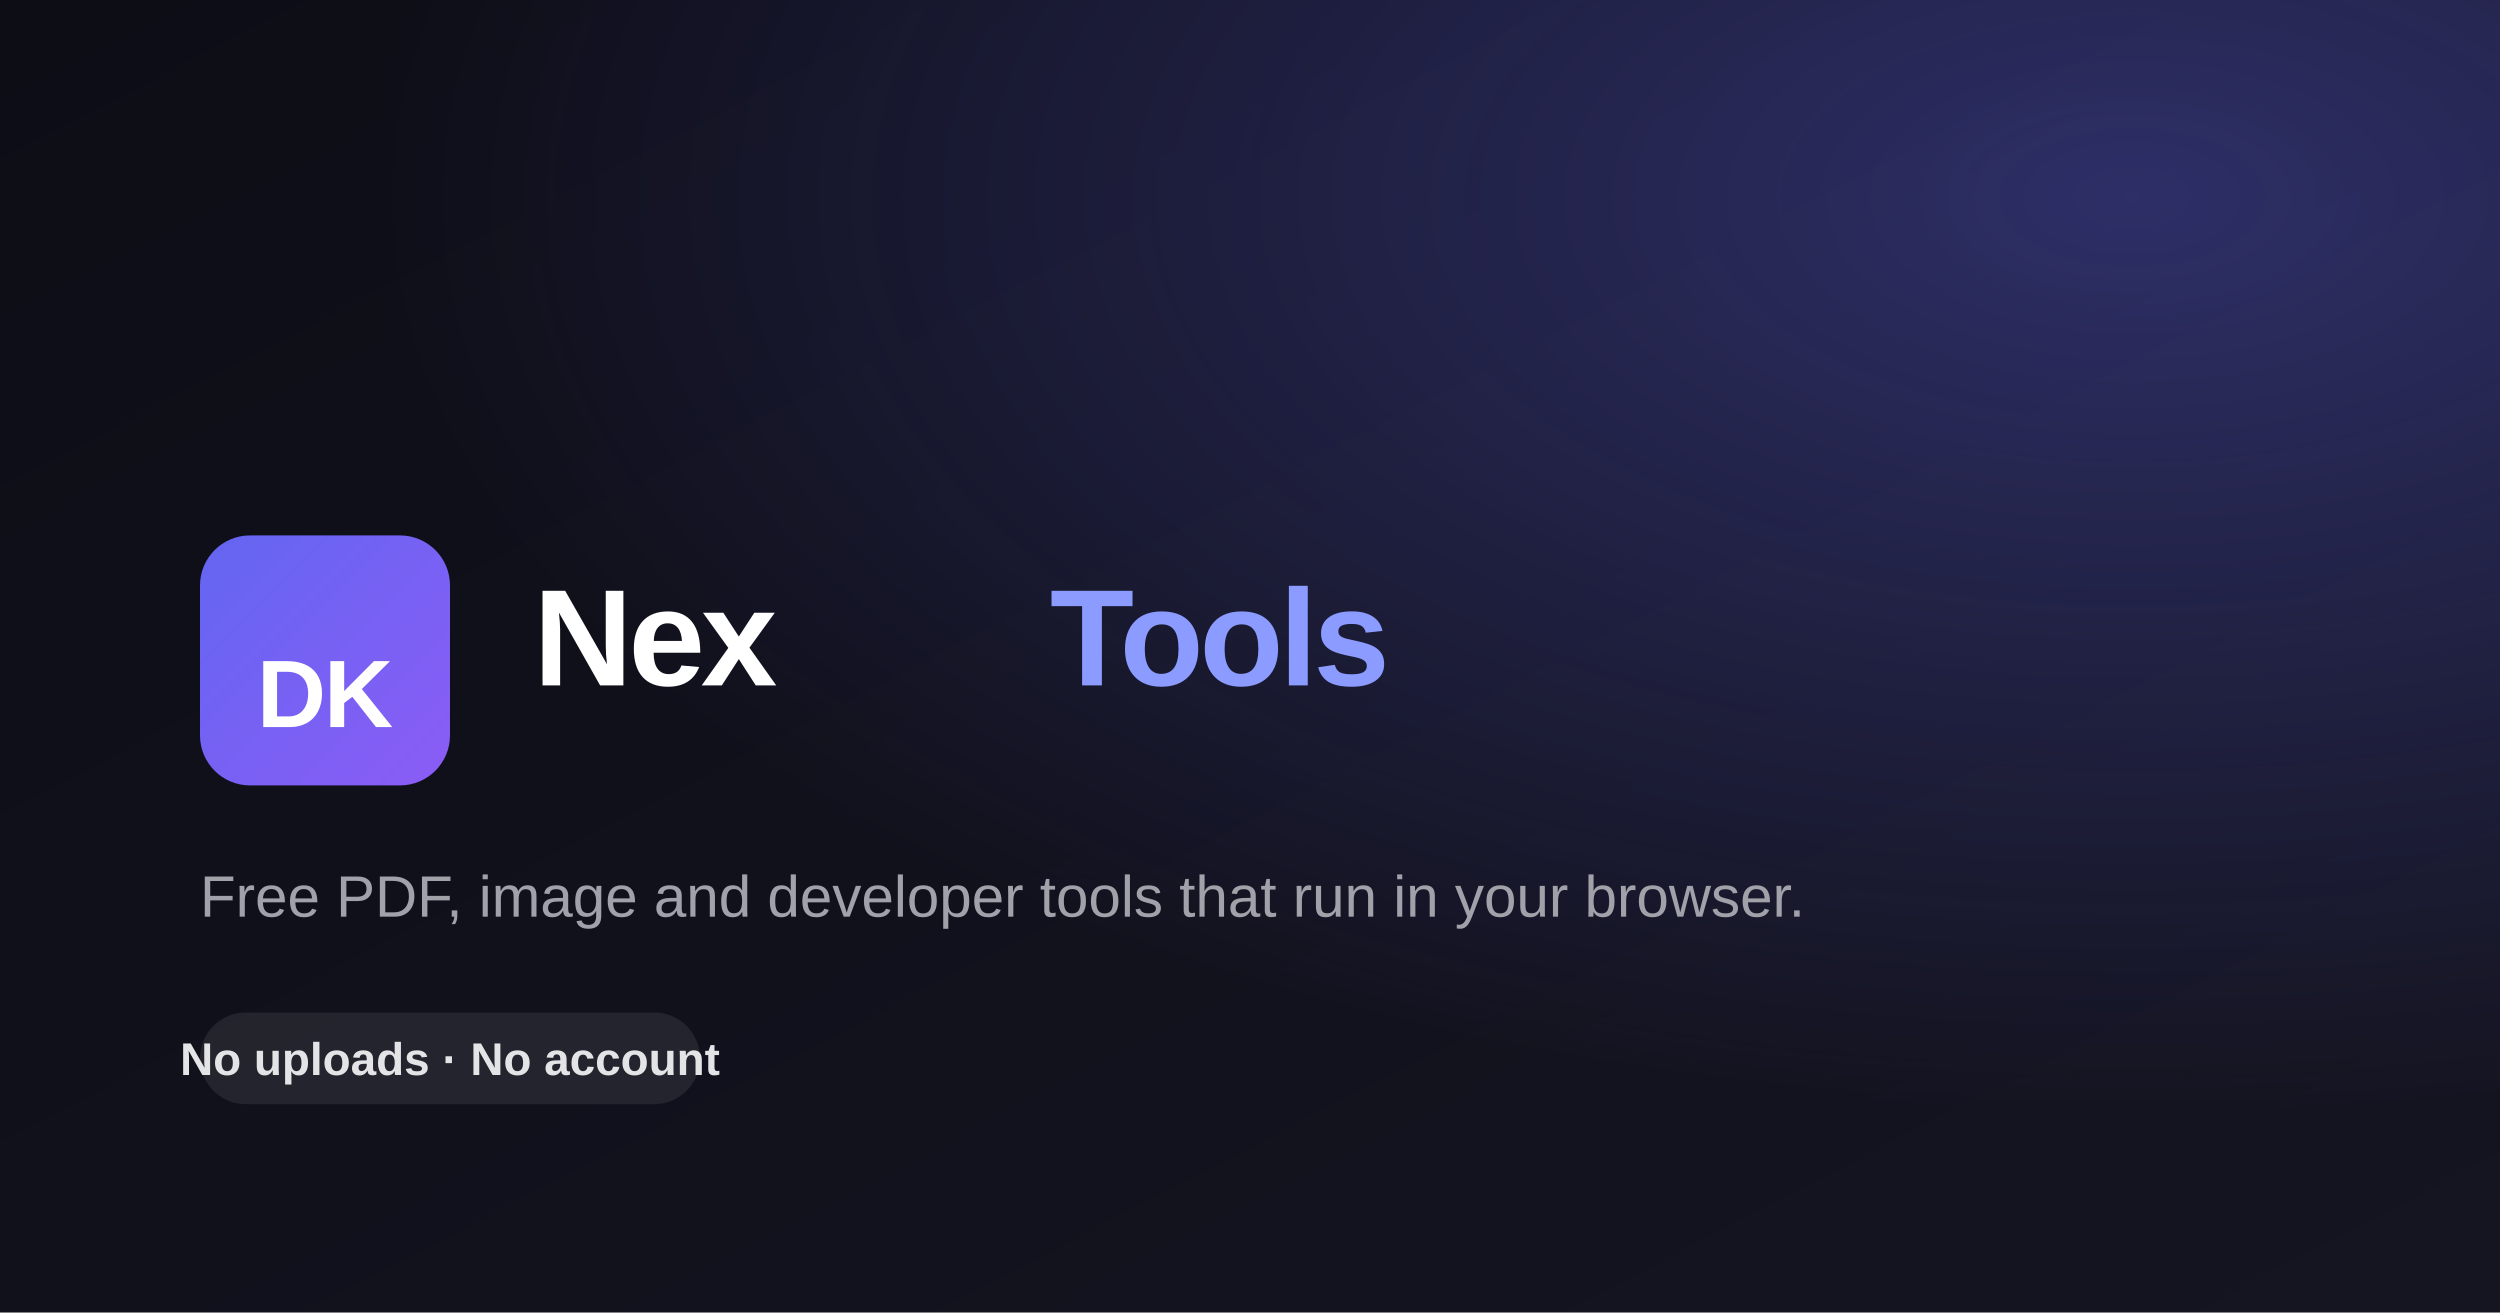
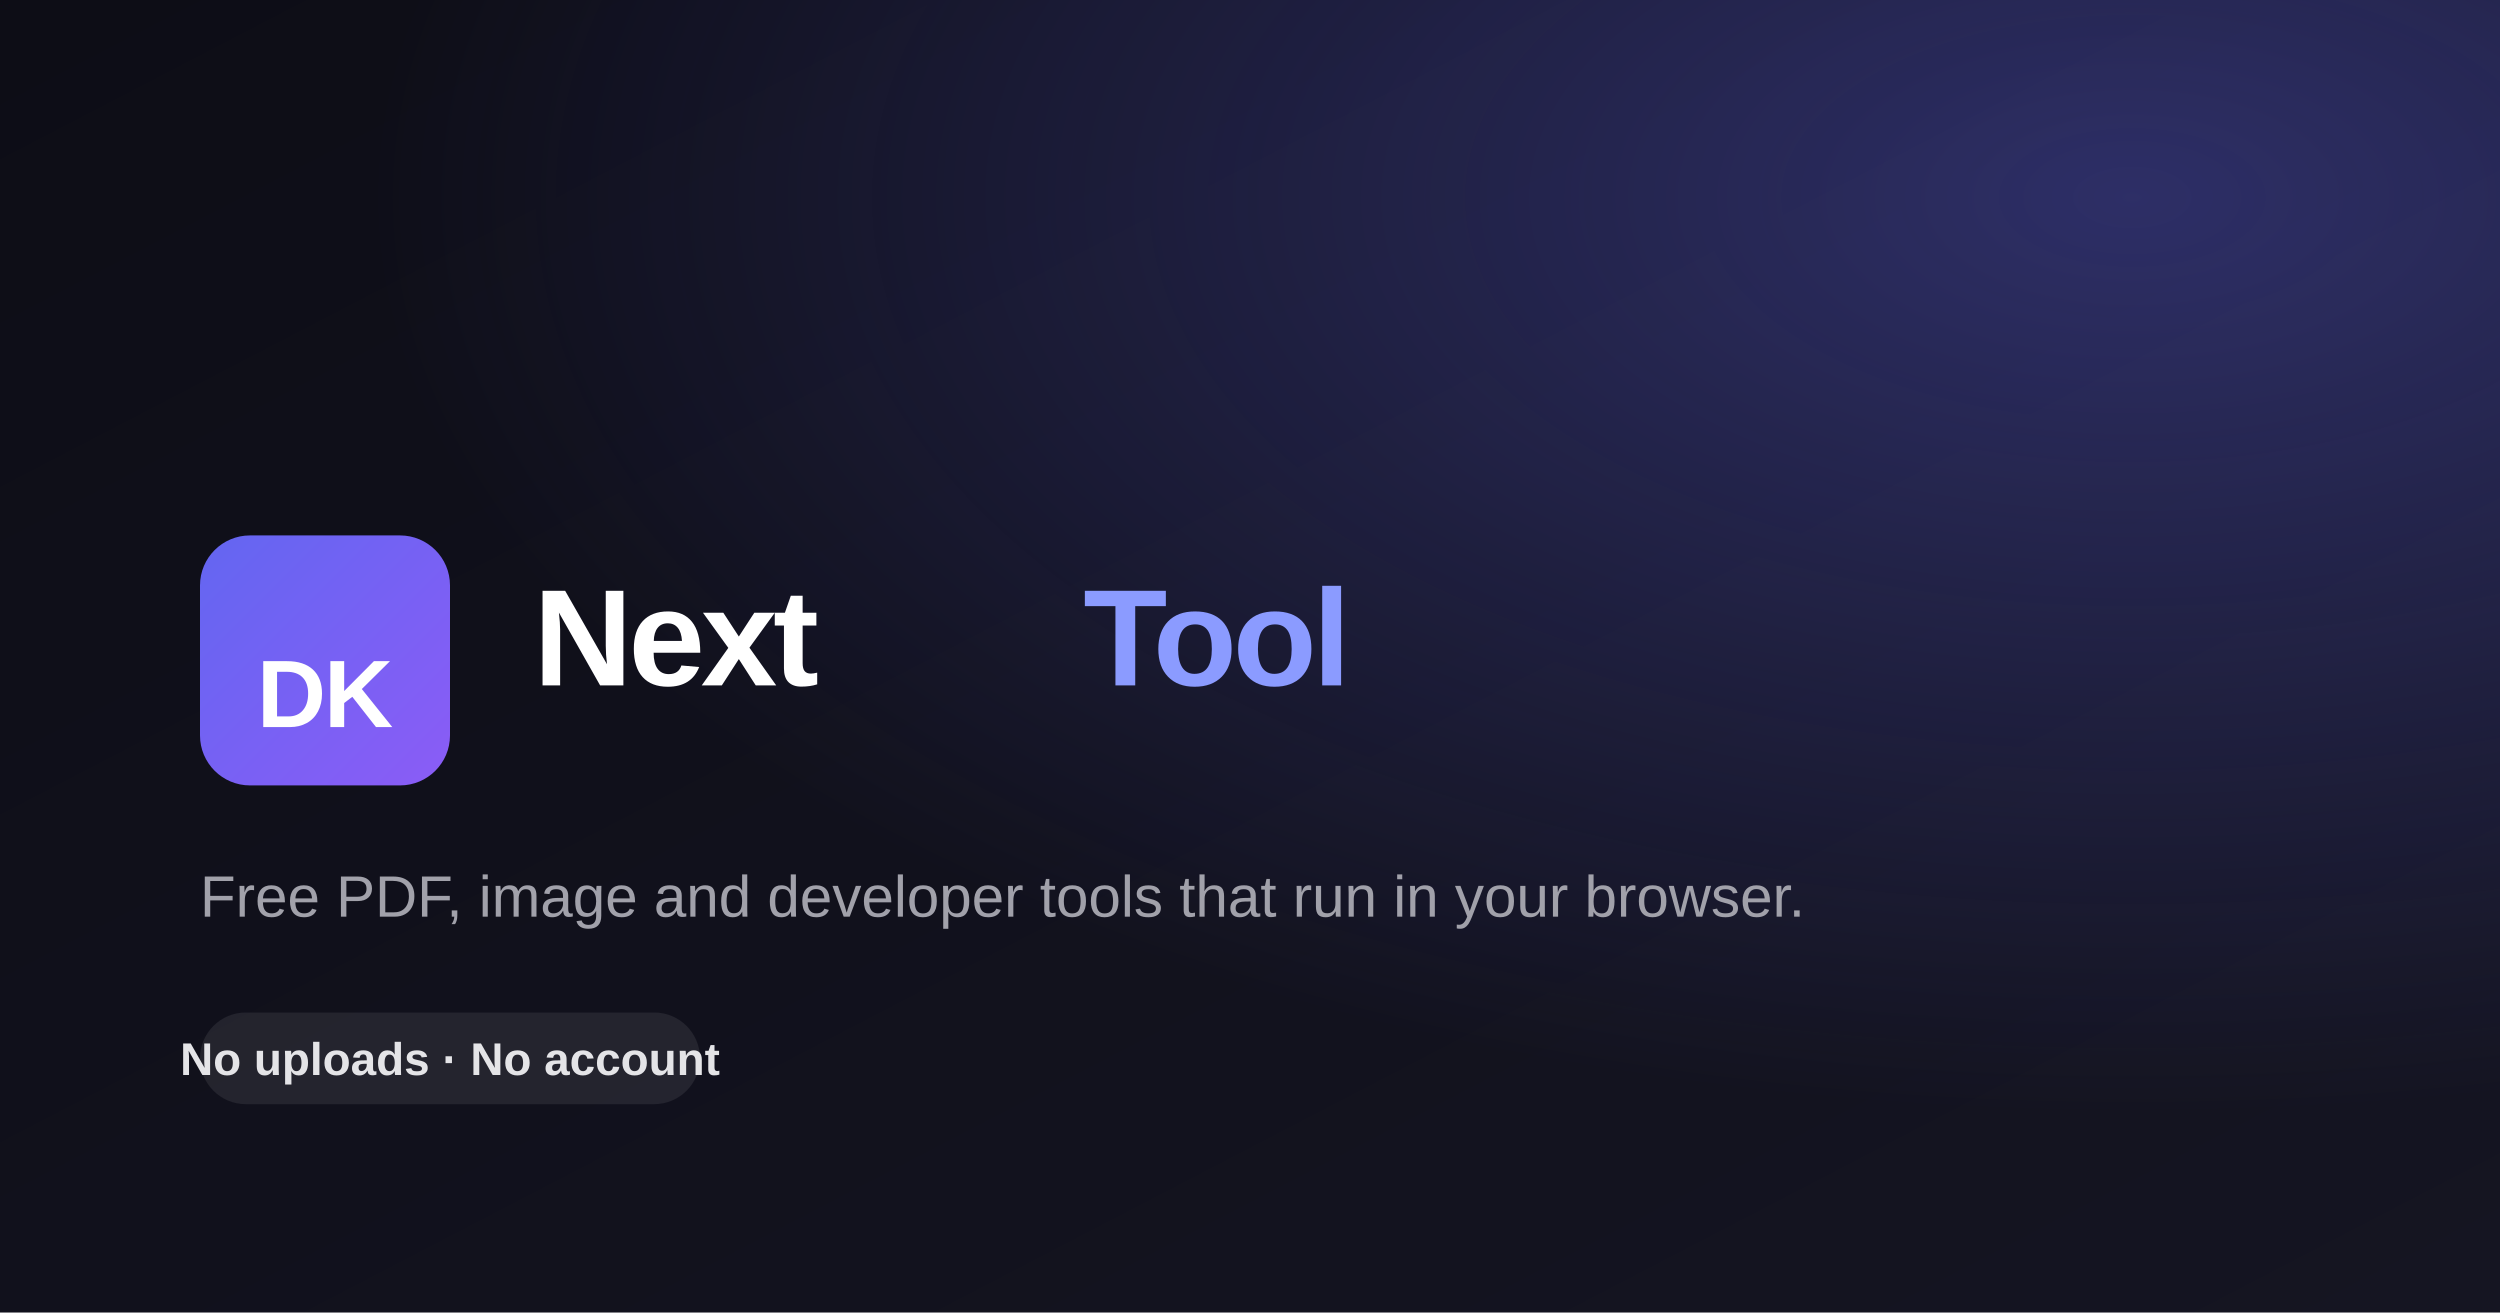
<svg xmlns="http://www.w3.org/2000/svg" viewBox="0 0 1200 630">
  <defs>
    <linearGradient id="bg" x1="0" y1="0" x2="1" y2="1">
      <stop offset="0" stop-color="#0d0d16" />
      <stop offset="1" stop-color="#151522" />
    </linearGradient>
    <radialGradient id="glow" cx="0.85" cy="0.15" r="0.7">
      <stop offset="0" stop-color="#6366f1" stop-opacity="0.35" />
      <stop offset="1" stop-color="#6366f1" stop-opacity="0" />
    </radialGradient>
    <linearGradient id="brand" x1="0" y1="0" x2="1" y2="1">
      <stop offset="0" stop-color="#6366f1" />
      <stop offset="1" stop-color="#8b5cf6" />
    </linearGradient>
  </defs>
  <rect width="1200" height="630" fill="url(#bg)" />
  <rect width="1200" height="630" fill="url(#glow)" />
  <g transform="translate(96, 265)">
    <rect x="0" y="-8" width="120" height="120" rx="24" fill="url(#brand)" />
    <text x="60" y="84" font-family="Arial, Helvetica, sans-serif" font-size="46" font-weight="900" fill="#ffffff" text-anchor="middle" letter-spacing="-1">DK</text>
-     <text x="160" y="64" font-family="Arial, Helvetica, sans-serif" font-size="66" font-weight="700" fill="#ffffff" letter-spacing="-2">Nex</text>
-     <text x="408" y="64" font-family="Arial, Helvetica, sans-serif" font-size="66" font-weight="700" fill="#8b9bff" letter-spacing="-2">Tools</text>
+     <text x="160" y="64" font-family="Arial, Helvetica, sans-serif" font-size="66" font-weight="700" fill="#ffffff" letter-spacing="-2">Next</text>
+     <text x="424" y="64" font-family="Arial, Helvetica, sans-serif" font-size="66" font-weight="700" fill="#8b9bff" letter-spacing="-2">Tool</text>
  </g>
  <text x="96" y="440" font-family="Arial, Helvetica, sans-serif" font-size="28" font-weight="400" fill="#a1a1aa" letter-spacing="0">Free PDF, image and developer tools that run in your browser.</text>
  <rect x="96" y="486" width="240" height="44" rx="22" fill="#ffffff" opacity="0.08" />
  <text x="216" y="516" font-family="Arial, Helvetica, sans-serif" font-size="22" font-weight="600" fill="#e4e4e7" text-anchor="middle">No uploads · No account</text>
</svg>
